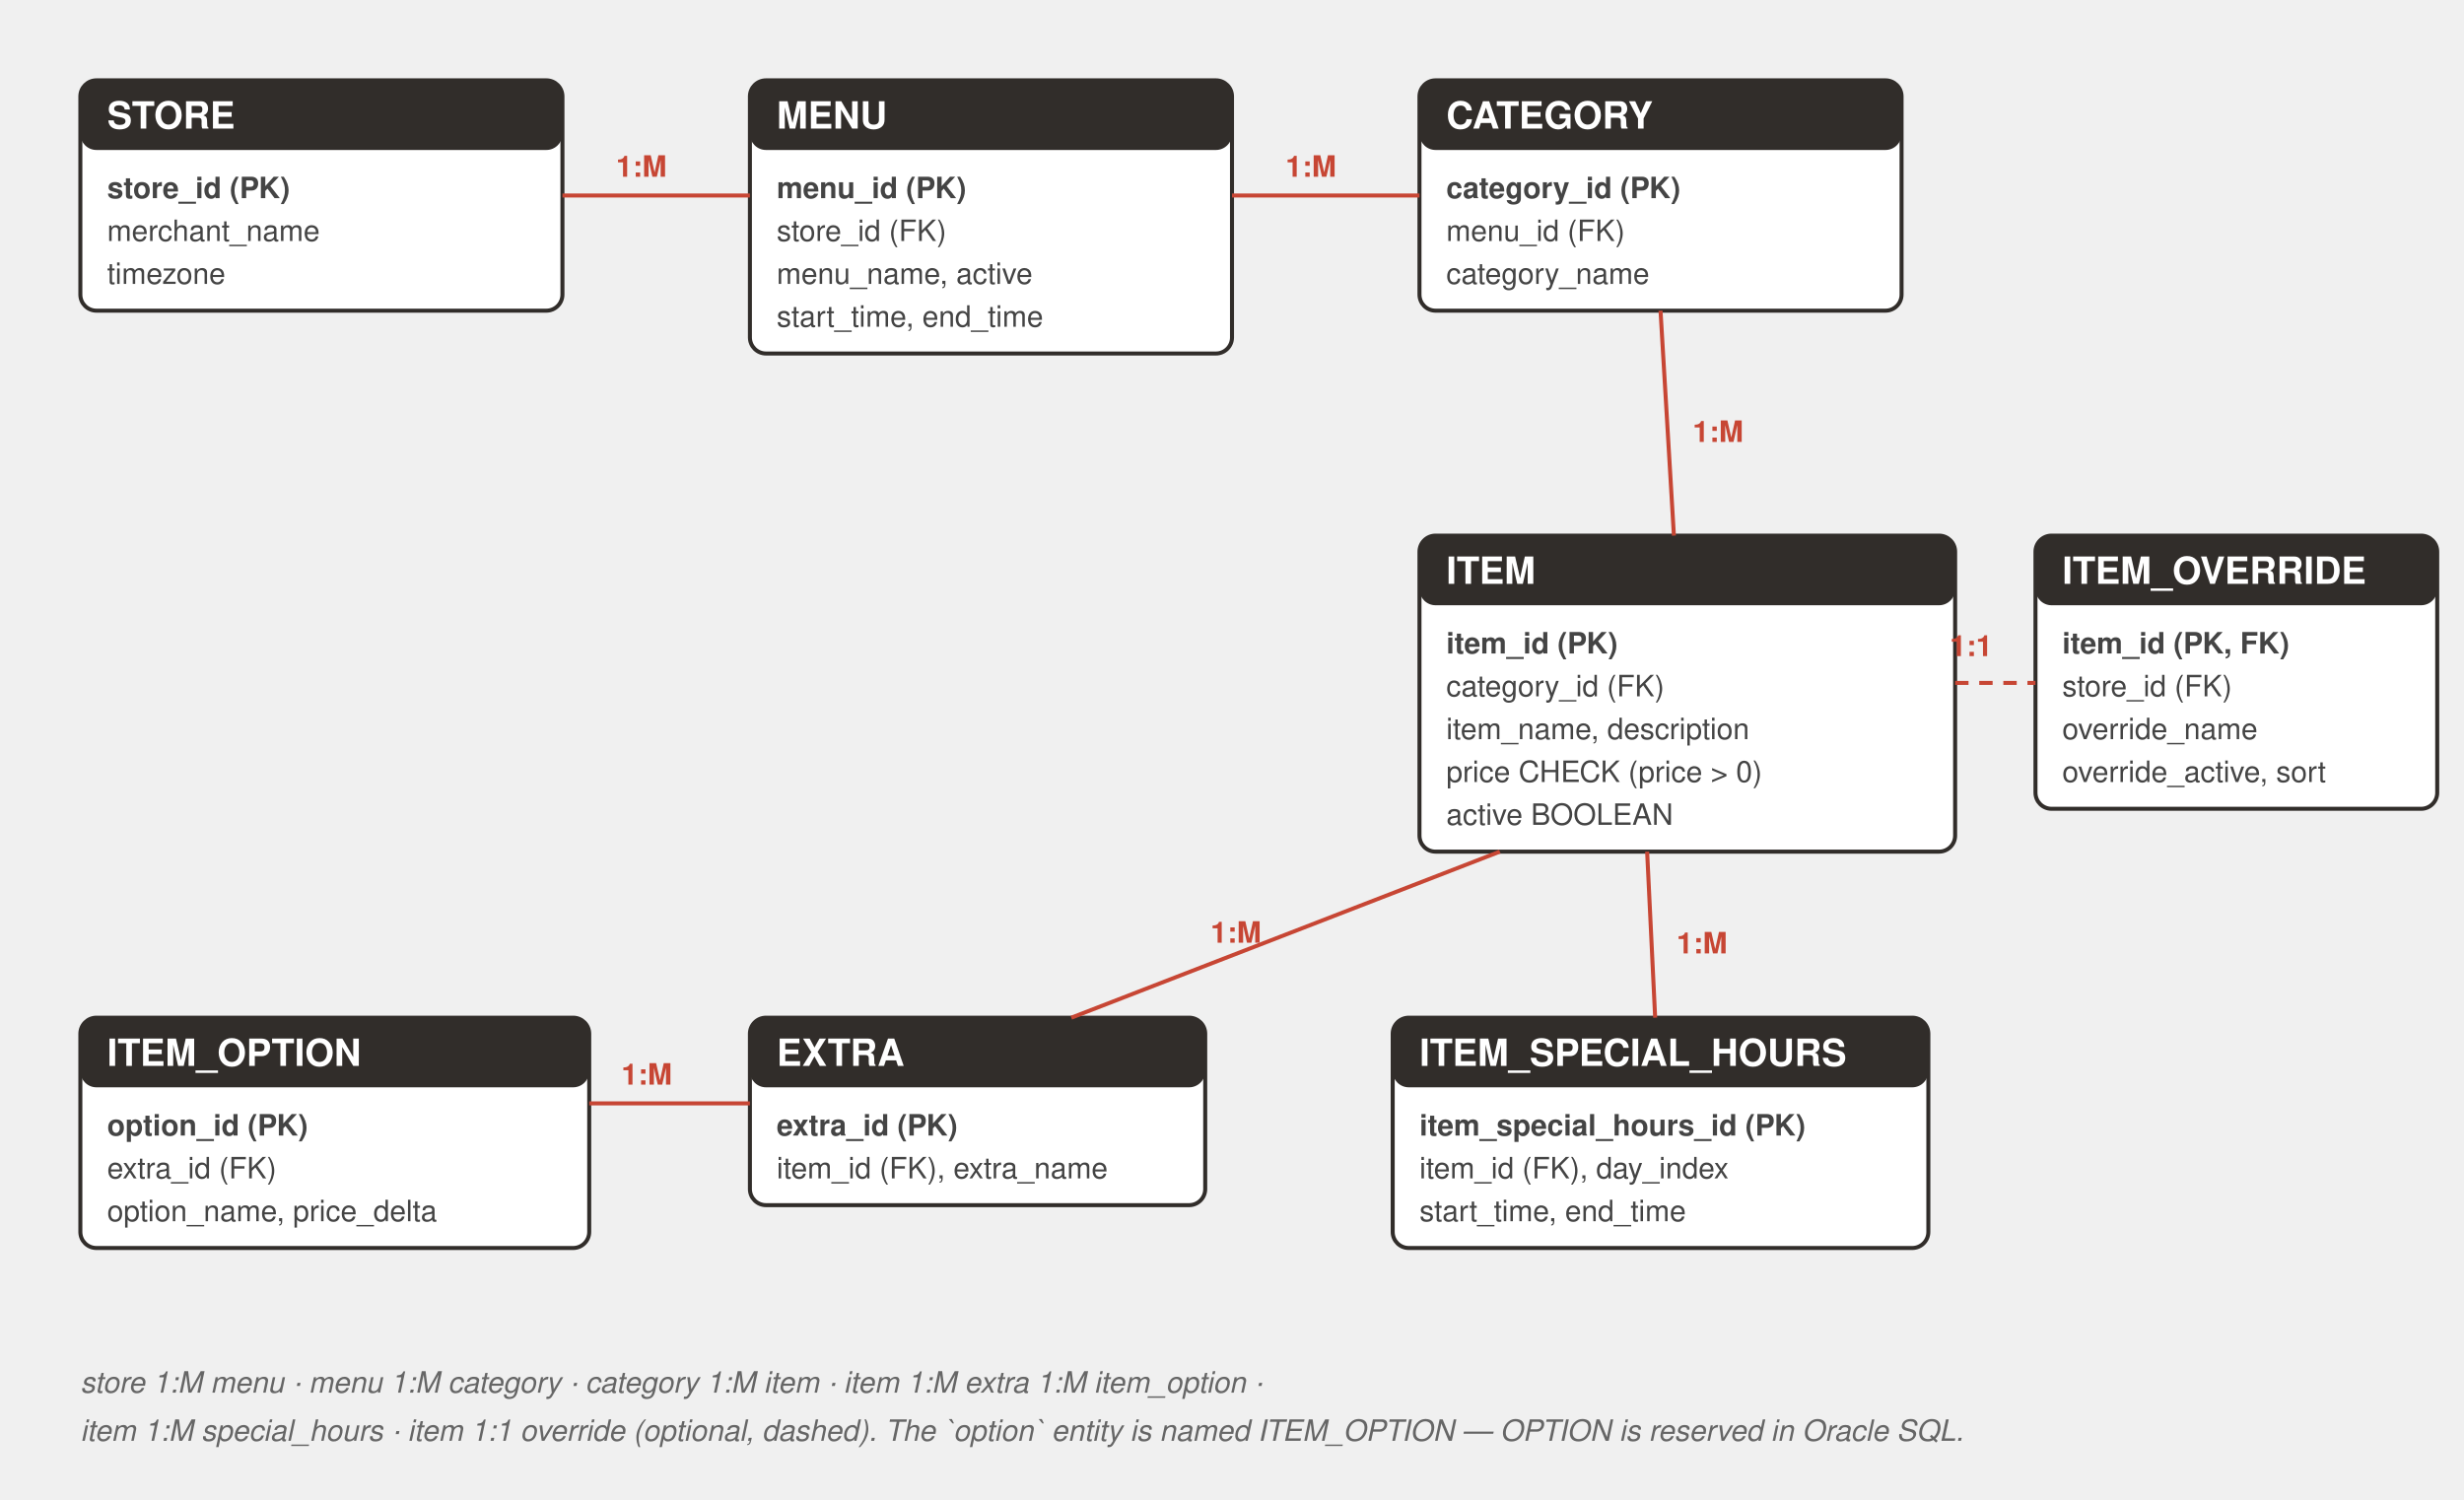
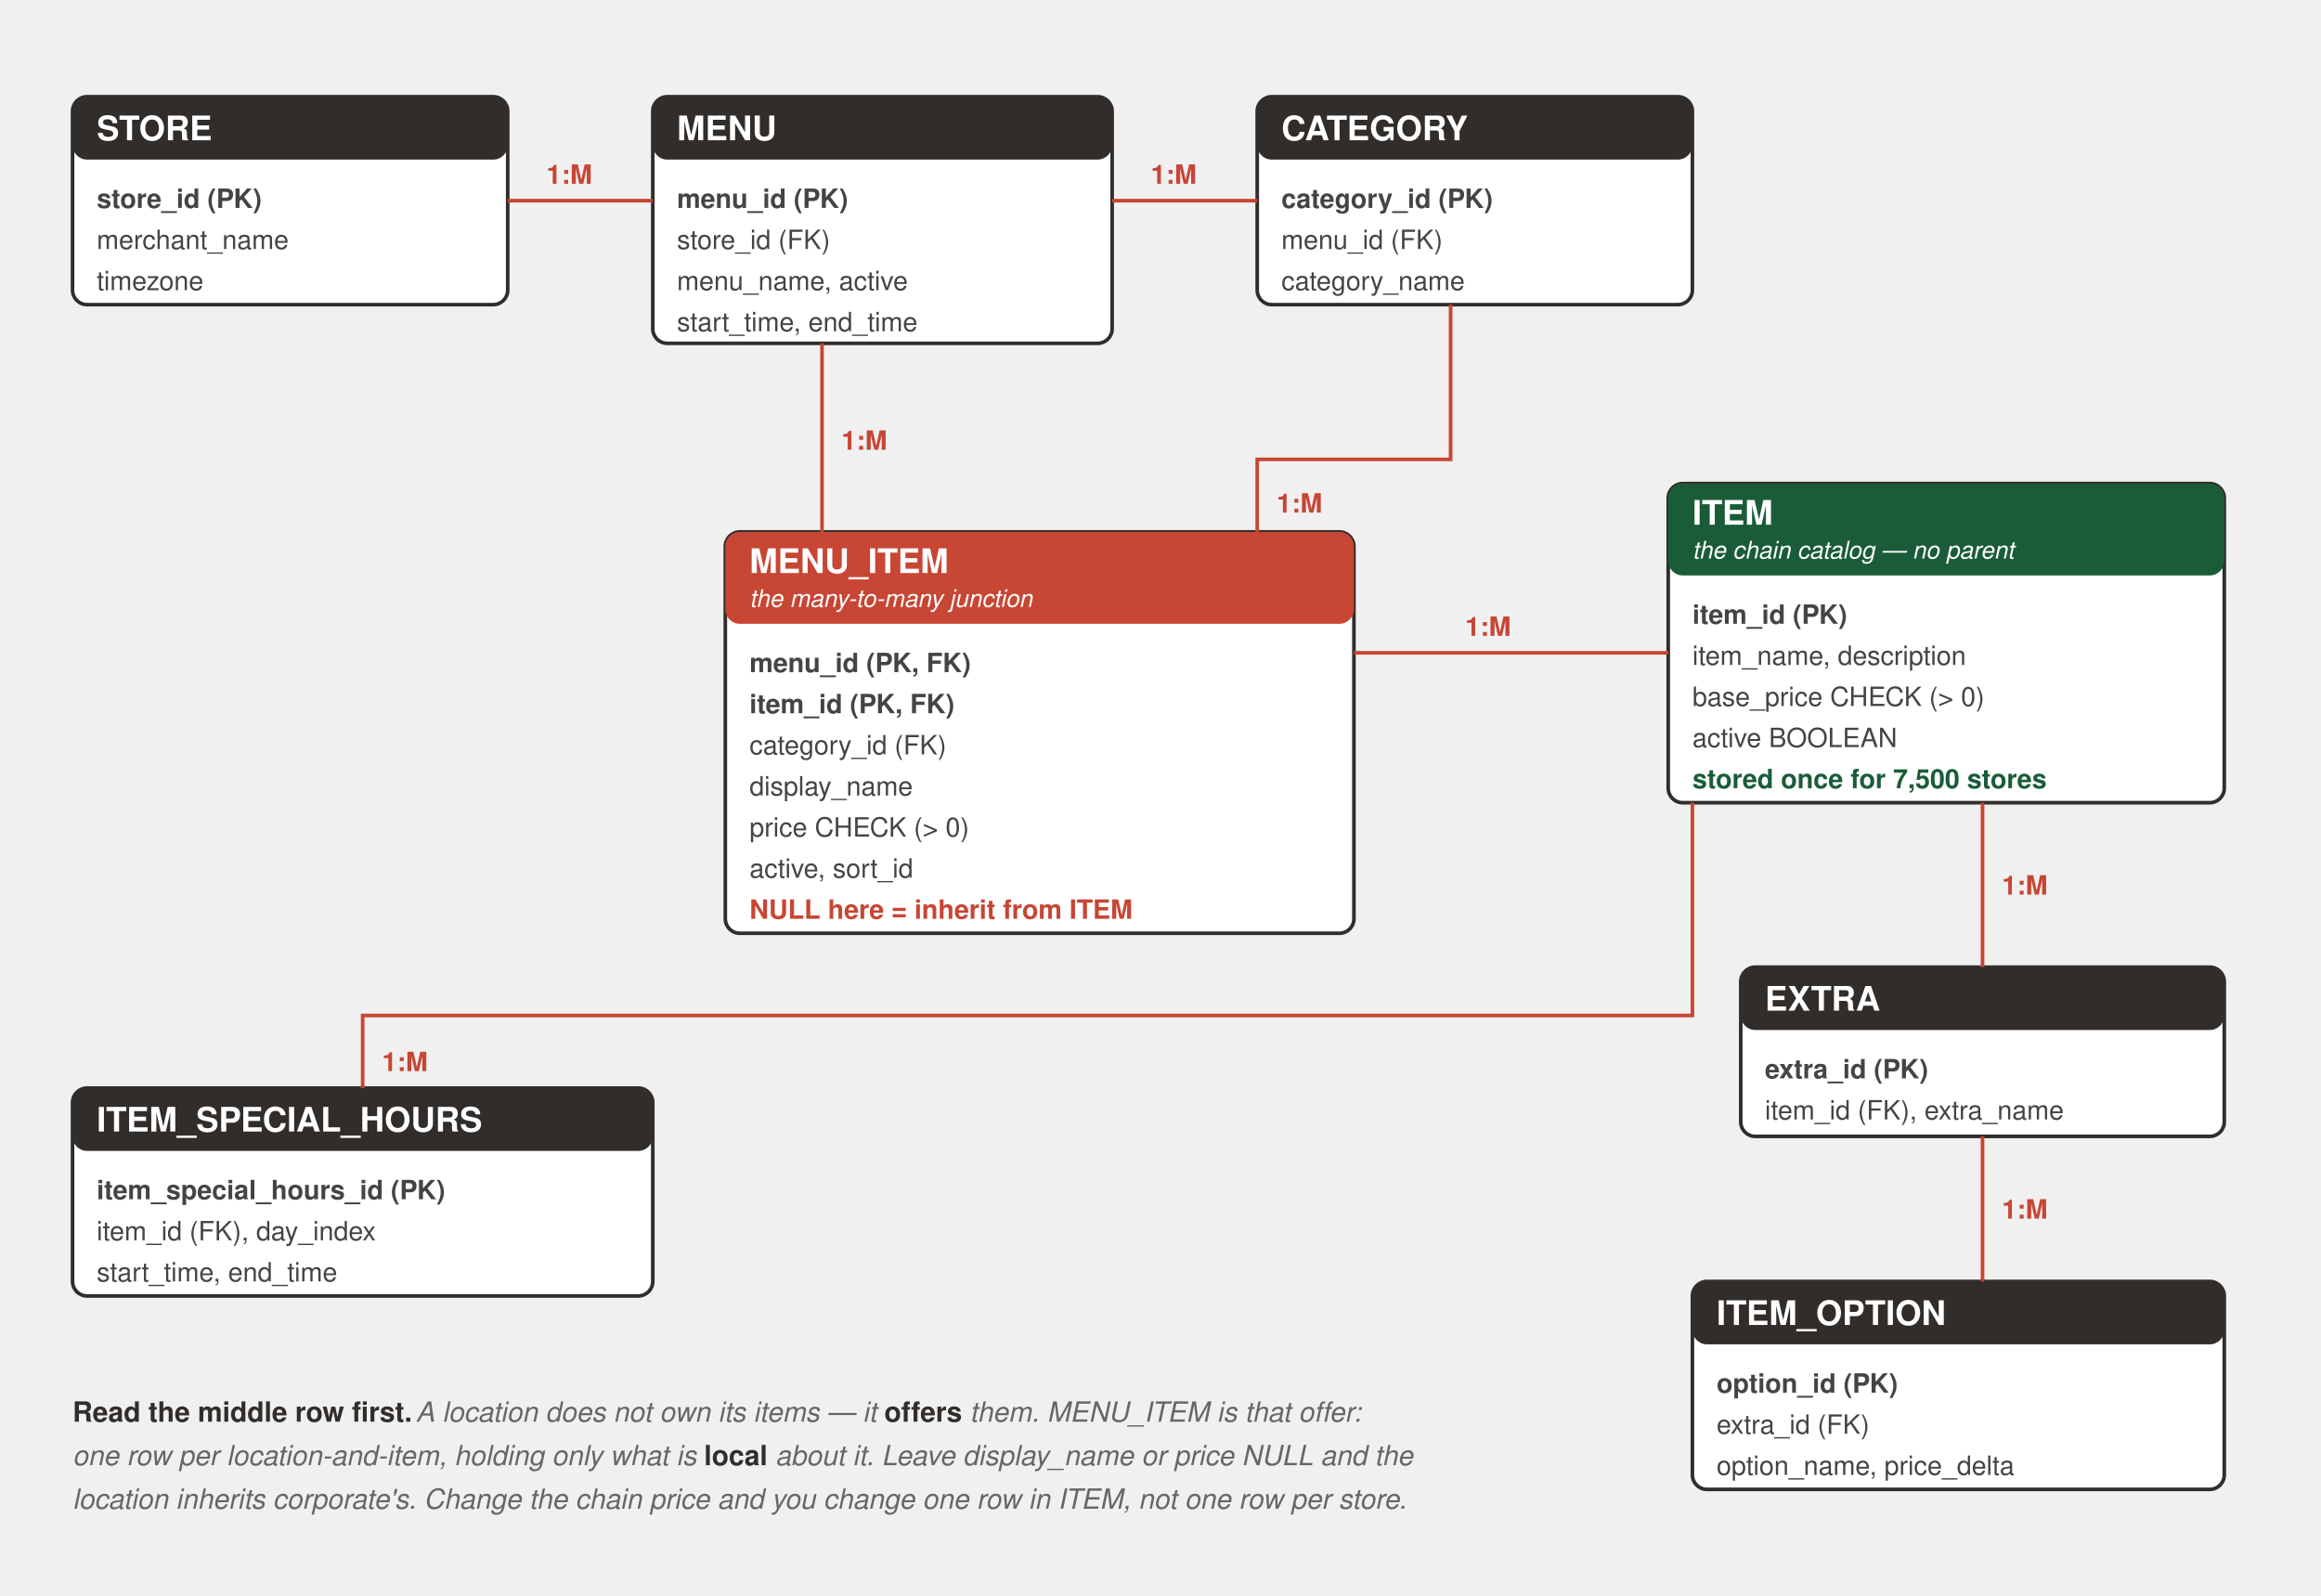
- <svg xmlns="http://www.w3.org/2000/svg" viewBox="0 0 920 560" font-family="Helvetica,Arial,sans-serif">
+ <svg xmlns="http://www.w3.org/2000/svg" viewBox="0 0 960 660" font-family="Helvetica,Arial,sans-serif">
  <style>
-     .box { fill:#ffffff; stroke:#312d2a; stroke-width:1.5; rx:6; }
-     .hdr { fill:#312d2a; }
-     .htx { fill:#ffffff; font-size:14px; font-weight:bold; }
-     .col { fill:#444444; font-size:11px; }
-     .pk  { font-weight:bold; }
-     .rel { stroke:#c74634; stroke-width:1.5; fill:none; }
-     .rel-opt { stroke:#c74634; stroke-width:1.5; fill:none; stroke-dasharray:5 4; }
+     .box  { fill:#ffffff; stroke:#312d2a; stroke-width:1.5; }
+     .hdr  { fill:#312d2a; }
+     .hdrA { fill:#1a5c38; }
+     .hdrB { fill:#c74634; }
+     .htx  { fill:#ffffff; font-size:14px; font-weight:bold; }
+     .hsub { fill:#ffffff; font-size:10px; font-style:italic; }
+     .col  { fill:#444444; font-size:11px; }
+     .pk   { font-weight:bold; }
+     .null { fill:#7a736c; font-size:11px; font-style:italic; }
+     .rel  { stroke:#c74634; stroke-width:1.5; fill:none; }
    .card { fill:#c74634; font-size:11px; font-weight:bold; }
-     .note { fill:#666666; font-size:11px; font-style:italic; }
+     .note { fill:#666666; font-size:11.5px; font-style:italic; }
+     .noteB{ fill:#312d2a; font-size:11.5px; font-weight:bold; font-style:normal; }
+     .tag  { fill:#1a5c38; font-size:11px; font-weight:bold; }
+     .tagB { fill:#c74634; font-size:11px; font-weight:bold; }
  </style>
-   <g transform="translate(30,30)">
+   <g transform="translate(30,40)">
    <rect class="box" width="180" height="86" rx="6" />
    <rect class="hdr" width="180" height="26" rx="6" />
    <text class="htx" x="10" y="18">STORE</text>
-     <text class="col pk" x="10" y="44">store_id (PK)</text>
-     <text class="col" x="10" y="60">merchant_name</text>
-     <text class="col" x="10" y="76">timezone</text>
+     <text class="col pk" x="10" y="46">store_id (PK)</text>
+     <text class="col" x="10" y="63">merchant_name</text>
+     <text class="col" x="10" y="80">timezone</text>
  </g>
-   <g transform="translate(280,30)">
-     <rect class="box" width="180" height="102" rx="6" />
-     <rect class="hdr" width="180" height="26" rx="6" />
+   <g transform="translate(270,40)">
+     <rect class="box" width="190" height="102" rx="6" />
+     <rect class="hdr" width="190" height="26" rx="6" />
    <text class="htx" x="10" y="18">MENU</text>
-     <text class="col pk" x="10" y="44">menu_id (PK)</text>
-     <text class="col" x="10" y="60">store_id (FK)</text>
-     <text class="col" x="10" y="76">menu_name, active</text>
-     <text class="col" x="10" y="92">start_time, end_time</text>
+     <text class="col pk" x="10" y="46">menu_id (PK)</text>
+     <text class="col" x="10" y="63">store_id (FK)</text>
+     <text class="col" x="10" y="80">menu_name, active</text>
+     <text class="col" x="10" y="97">start_time, end_time</text>
  </g>
-   <g transform="translate(530,30)">
+   <g transform="translate(520,40)">
    <rect class="box" width="180" height="86" rx="6" />
    <rect class="hdr" width="180" height="26" rx="6" />
    <text class="htx" x="10" y="18">CATEGORY</text>
-     <text class="col pk" x="10" y="44">category_id (PK)</text>
-     <text class="col" x="10" y="60">menu_id (FK)</text>
-     <text class="col" x="10" y="76">category_name</text>
+     <text class="col pk" x="10" y="46">category_id (PK)</text>
+     <text class="col" x="10" y="63">menu_id (FK)</text>
+     <text class="col" x="10" y="80">category_name</text>
  </g>
-   <g transform="translate(530,200)">
-     <rect class="box" width="200" height="118" rx="6" />
+   <g transform="translate(690,200)">
+     <rect class="box" width="230" height="132" rx="6" />
+     <rect class="hdrA" width="230" height="38" rx="6" />
+     <text class="htx" x="10" y="17">ITEM</text>
+     <text class="hsub" x="10" y="31">the chain catalog — no parent</text>
+     <text class="col pk" x="10" y="58">item_id (PK)</text>
+     <text class="col" x="10" y="75">item_name, description</text>
+     <text class="col" x="10" y="92">base_price  CHECK (&gt; 0)</text>
+     <text class="col" x="10" y="109">active BOOLEAN</text>
+     <text class="tag" x="10" y="126">stored once for 7,500 stores</text>
+   </g>
+   <g transform="translate(300,220)">
+     <rect class="box" width="260" height="166" rx="6" />
+     <rect class="hdrB" width="260" height="38" rx="6" />
+     <text class="htx" x="10" y="17">MENU_ITEM</text>
+     <text class="hsub" x="10" y="31">the many-to-many junction</text>
+     <text class="col pk" x="10" y="58">menu_id (PK, FK)</text>
+     <text class="col pk" x="10" y="75">item_id (PK, FK)</text>
+     <text class="col" x="10" y="92">category_id (FK)</text>
+     <text class="col" x="10" y="109">display_name</text>
+     <text class="col" x="10" y="126">price  CHECK (&gt; 0)</text>
+     <text class="col" x="10" y="143">active, sort_id</text>
+     <text class="tagB" x="10" y="160">NULL here = inherit from ITEM</text>
+   </g>
+   <g transform="translate(30,450)">
+     <rect class="box" width="240" height="86" rx="6" />
+     <rect class="hdr" width="240" height="26" rx="6" />
+     <text class="htx" x="10" y="18">ITEM_SPECIAL_HOURS</text>
+     <text class="col pk" x="10" y="46">item_special_hours_id (PK)</text>
+     <text class="col" x="10" y="63">item_id (FK), day_index</text>
+     <text class="col" x="10" y="80">start_time, end_time</text>
+   </g>
+   <g transform="translate(720,400)">
+     <rect class="box" width="200" height="70" rx="6" />
    <rect class="hdr" width="200" height="26" rx="6" />
-     <text class="htx" x="10" y="18">ITEM</text>
-     <text class="col pk" x="10" y="44">item_id (PK)</text>
-     <text class="col" x="10" y="60">category_id (FK)</text>
-     <text class="col" x="10" y="76">item_name, description</text>
-     <text class="col" x="10" y="92">price  CHECK (price &gt; 0)</text>
-     <text class="col" x="10" y="108">active BOOLEAN</text>
+     <text class="htx" x="10" y="18">EXTRA</text>
+     <text class="col pk" x="10" y="46">extra_id (PK)</text>
+     <text class="col" x="10" y="63">item_id (FK), extra_name</text>
  </g>
-   <g transform="translate(280,380)">
-     <rect class="box" width="170" height="70" rx="6" />
-     <rect class="hdr" width="170" height="26" rx="6" />
-     <text class="htx" x="10" y="18">EXTRA</text>
-     <text class="col pk" x="10" y="44">extra_id (PK)</text>
-     <text class="col" x="10" y="60">item_id (FK), extra_name</text>
+   <g transform="translate(700,530)">
+     <rect class="box" width="220" height="86" rx="6" />
+     <rect class="hdr" width="220" height="26" rx="6" />
+     <text class="htx" x="10" y="18">ITEM_OPTION</text>
+     <text class="col pk" x="10" y="46">option_id (PK)</text>
+     <text class="col" x="10" y="63">extra_id (FK)</text>
+     <text class="col" x="10" y="80">option_name, price_delta</text>
  </g>
-   <g transform="translate(30,380)">
-     <rect class="box" width="190" height="86" rx="6" />
-     <rect class="hdr" width="190" height="26" rx="6" />
-     <text class="htx" x="10" y="18">ITEM_OPTION</text>
-     <text class="col pk" x="10" y="44">option_id (PK)</text>
-     <text class="col" x="10" y="60">extra_id (FK)</text>
-     <text class="col" x="10" y="76">option_name, price_delta</text>
-   </g>
-   <g transform="translate(520,380)">
-     <rect class="box" width="200" height="86" rx="6" />
-     <rect class="hdr" width="200" height="26" rx="6" />
-     <text class="htx" x="10" y="18">ITEM_SPECIAL_HOURS</text>
-     <text class="col pk" x="10" y="44">item_special_hours_id (PK)</text>
-     <text class="col" x="10" y="60">item_id (FK), day_index</text>
-     <text class="col" x="10" y="76">start_time, end_time</text>
-   </g>
-   <g transform="translate(760,200)">
-     <rect class="box" width="150" height="102" rx="6" />
-     <rect class="hdr" width="150" height="26" rx="6" />
-     <text class="htx" x="10" y="18">ITEM_OVERRIDE</text>
-     <text class="col pk" x="10" y="44">item_id (PK, FK)</text>
-     <text class="col" x="10" y="60">store_id (FK)</text>
-     <text class="col" x="10" y="76">override_name</text>
-     <text class="col" x="10" y="92">override_active, sort</text>
-   </g>
-   <path class="rel" d="M210,73 L280,73" />
-   <text class="card" x="230" y="66">1:M</text>
-   <path class="rel" d="M460,73 L530,73" />
-   <text class="card" x="480" y="66">1:M</text>
-   <path class="rel" d="M620,116 L625,200" />
-   <text class="card" x="632" y="165">1:M</text>
-   <path class="rel" d="M560,318 L400,380" />
-   <text class="card" x="452" y="352">1:M</text>
-   <path class="rel" d="M280,412 L220,412" />
-   <text class="card" x="232" y="405">1:M</text>
-   <path class="rel" d="M615,318 L618,380" />
-   <text class="card" x="626" y="356">1:M</text>
-   <path class="rel-opt" d="M730,255 L760,255" />
-   <text class="card" x="728" y="245">1:1</text>
-   <text class="note" x="30" y="520">store 1:M menu · menu 1:M category · category 1:M item · item 1:M extra 1:M item_option ·</text>
-   <text class="note" x="30" y="538">item 1:M special_hours · item 1:1 override (optional, dashed). The `option` entity is named ITEM_OPTION — OPTION is reserved in Oracle SQL.</text>
+   <path class="rel" d="M210,83 L270,83" />
+   <text class="card" x="226" y="76">1:M</text>
+   <path class="rel" d="M460,83 L520,83" />
+   <text class="card" x="476" y="76">1:M</text>
+   <path class="rel" d="M340,142 L340,220" />
+   <text class="card" x="348" y="186">1:M</text>
+   <path class="rel" d="M600,126 L600,190 L520,190 L520,220" />
+   <text class="card" x="528" y="212">1:M</text>
+   <path class="rel" d="M690,270 L560,270" />
+   <text class="card" x="606" y="263">1:M</text>
+   <path class="rel" d="M820,332 L820,400" />
+   <text class="card" x="828" y="370">1:M</text>
+   <path class="rel" d="M820,470 L820,530" />
+   <text class="card" x="828" y="504">1:M</text>
+   <path class="rel" d="M700,332 L700,420 L150,420 L150,450" />
+   <text class="card" x="158" y="443">1:M</text>
+   <text class="noteB" x="30" y="588">Read the middle row first.</text>
+   <text class="note" x="172" y="588">A location does not own its items — it <tspan class="noteB">offers</tspan> them. MENU_ITEM is that offer:</text>
+   <text class="note" x="30" y="606">one row per location-and-item, holding only what is <tspan class="noteB">local</tspan> about it. Leave display_name or price NULL and the</text>
+   <text class="note" x="30" y="624">location inherits corporate's. Change the chain price and you change one row in ITEM, not one row per store.</text>
</svg>
